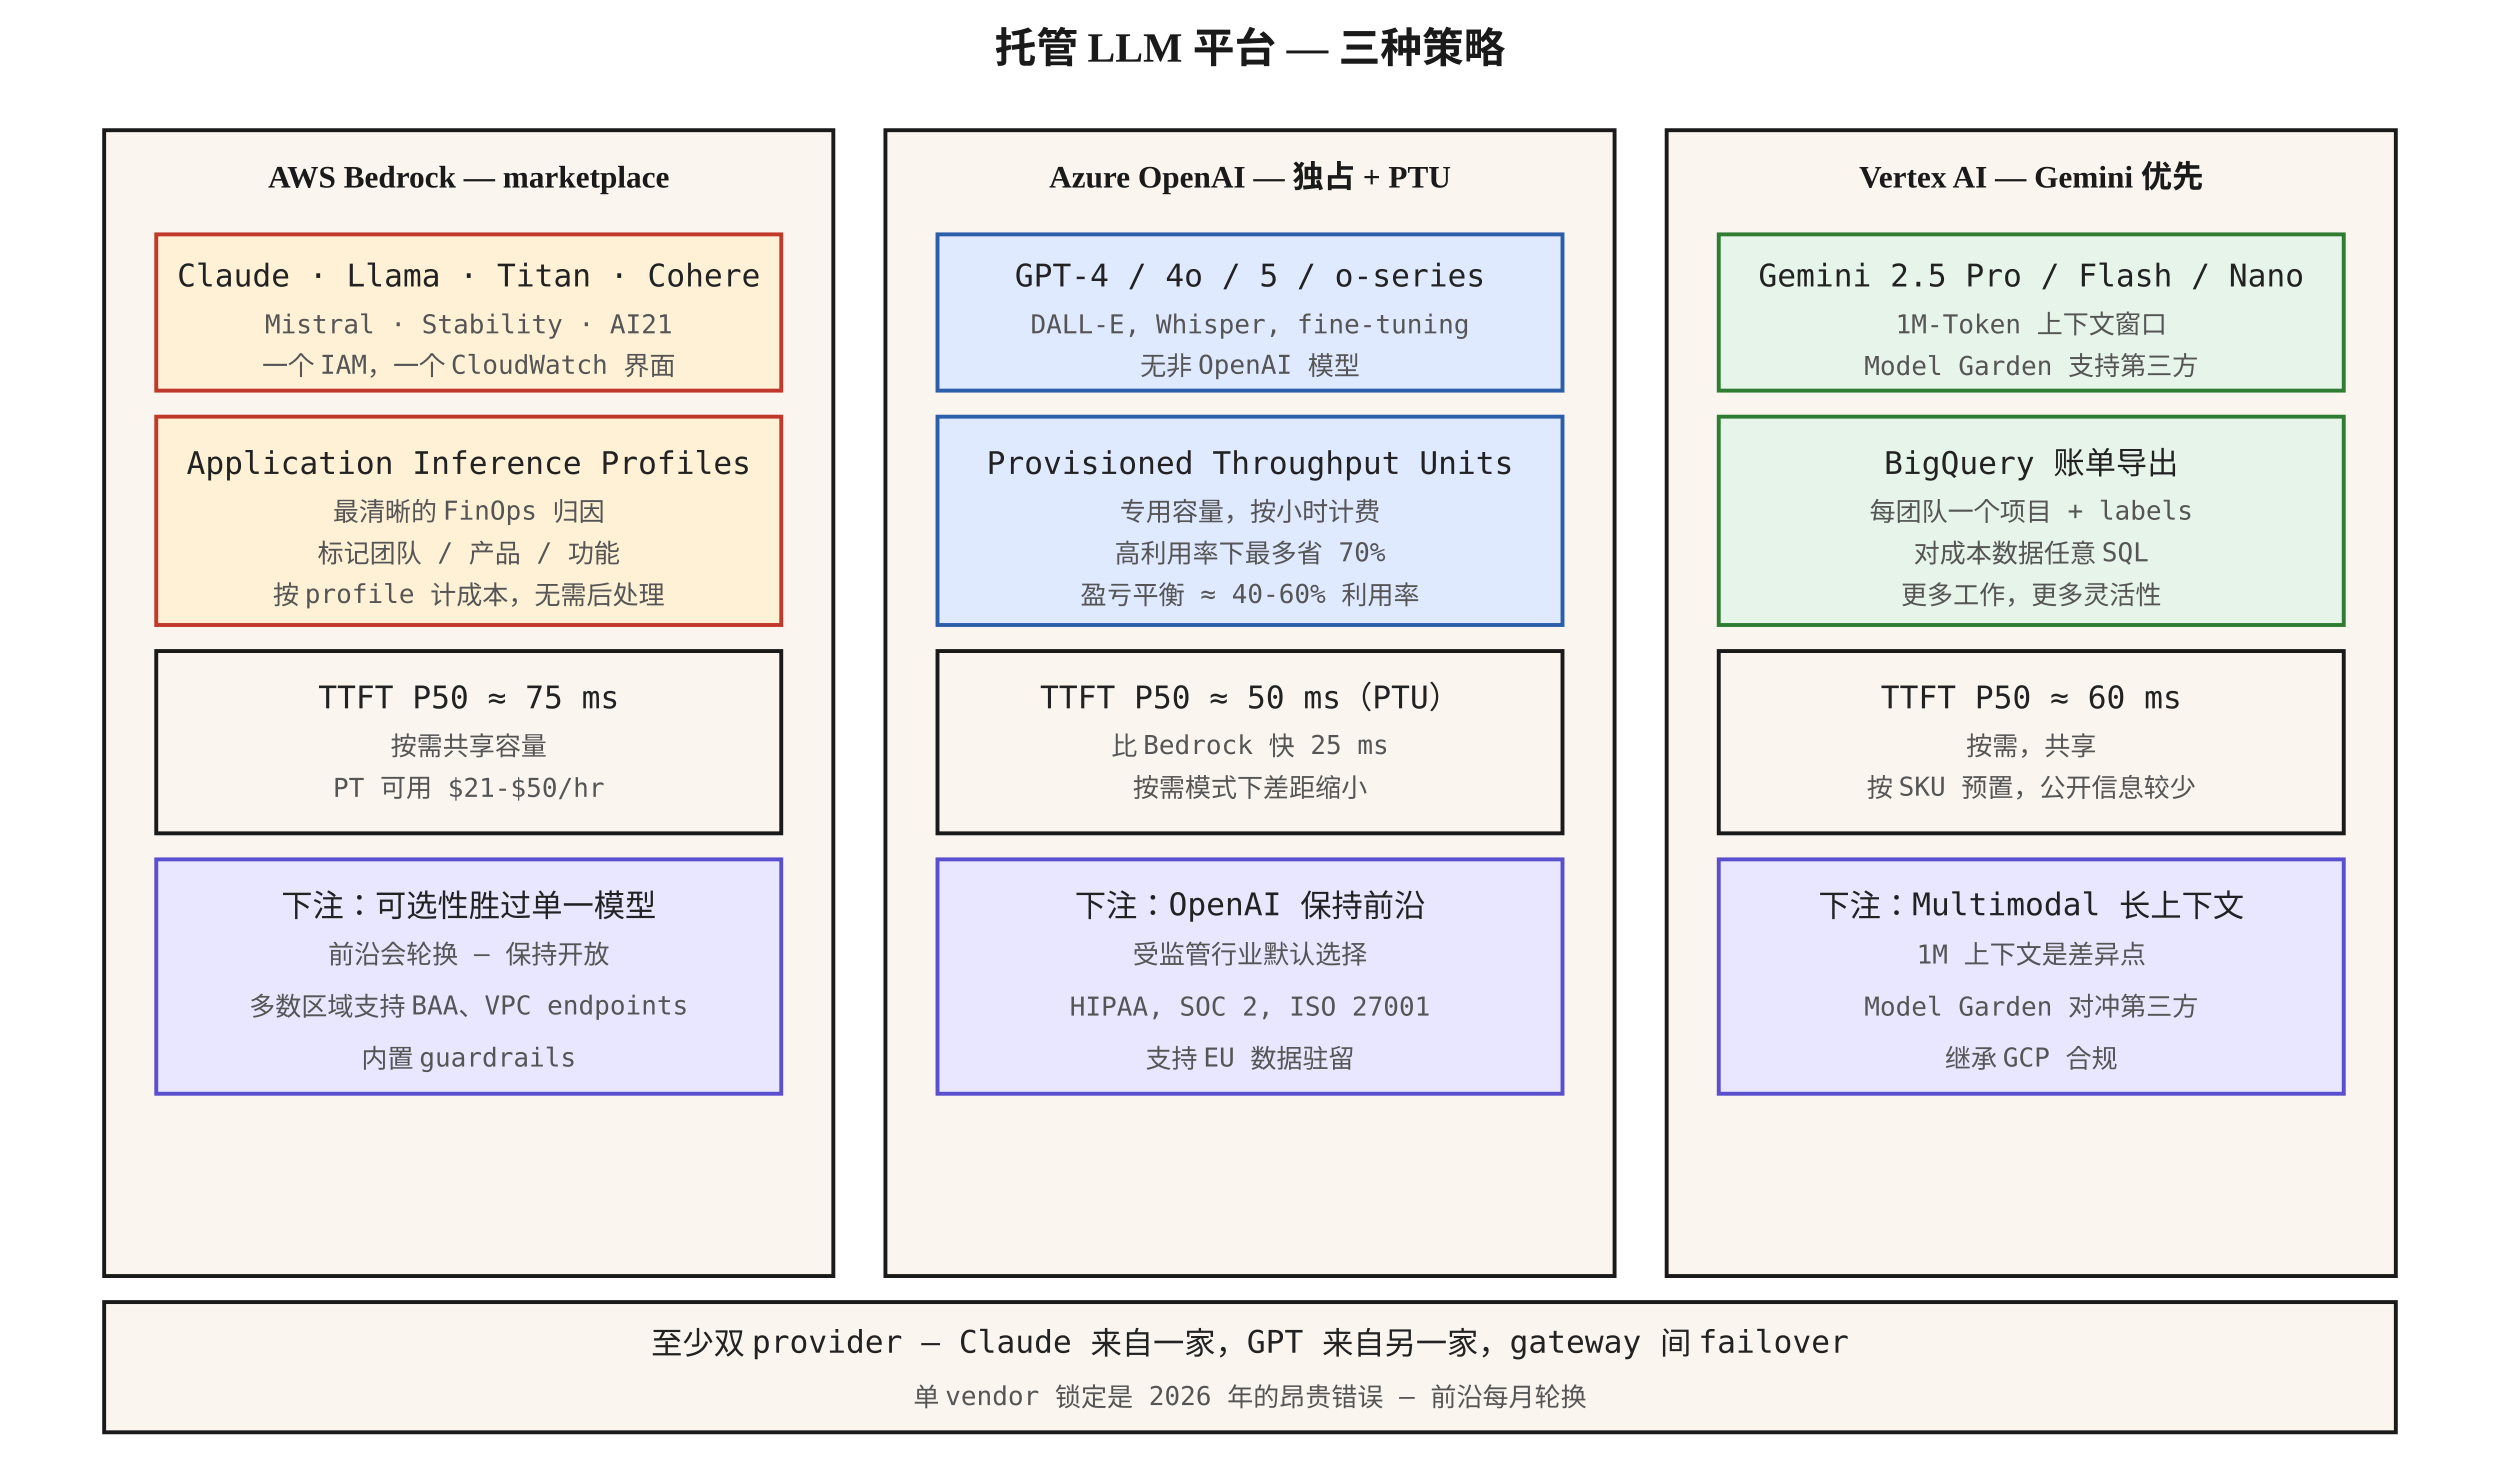
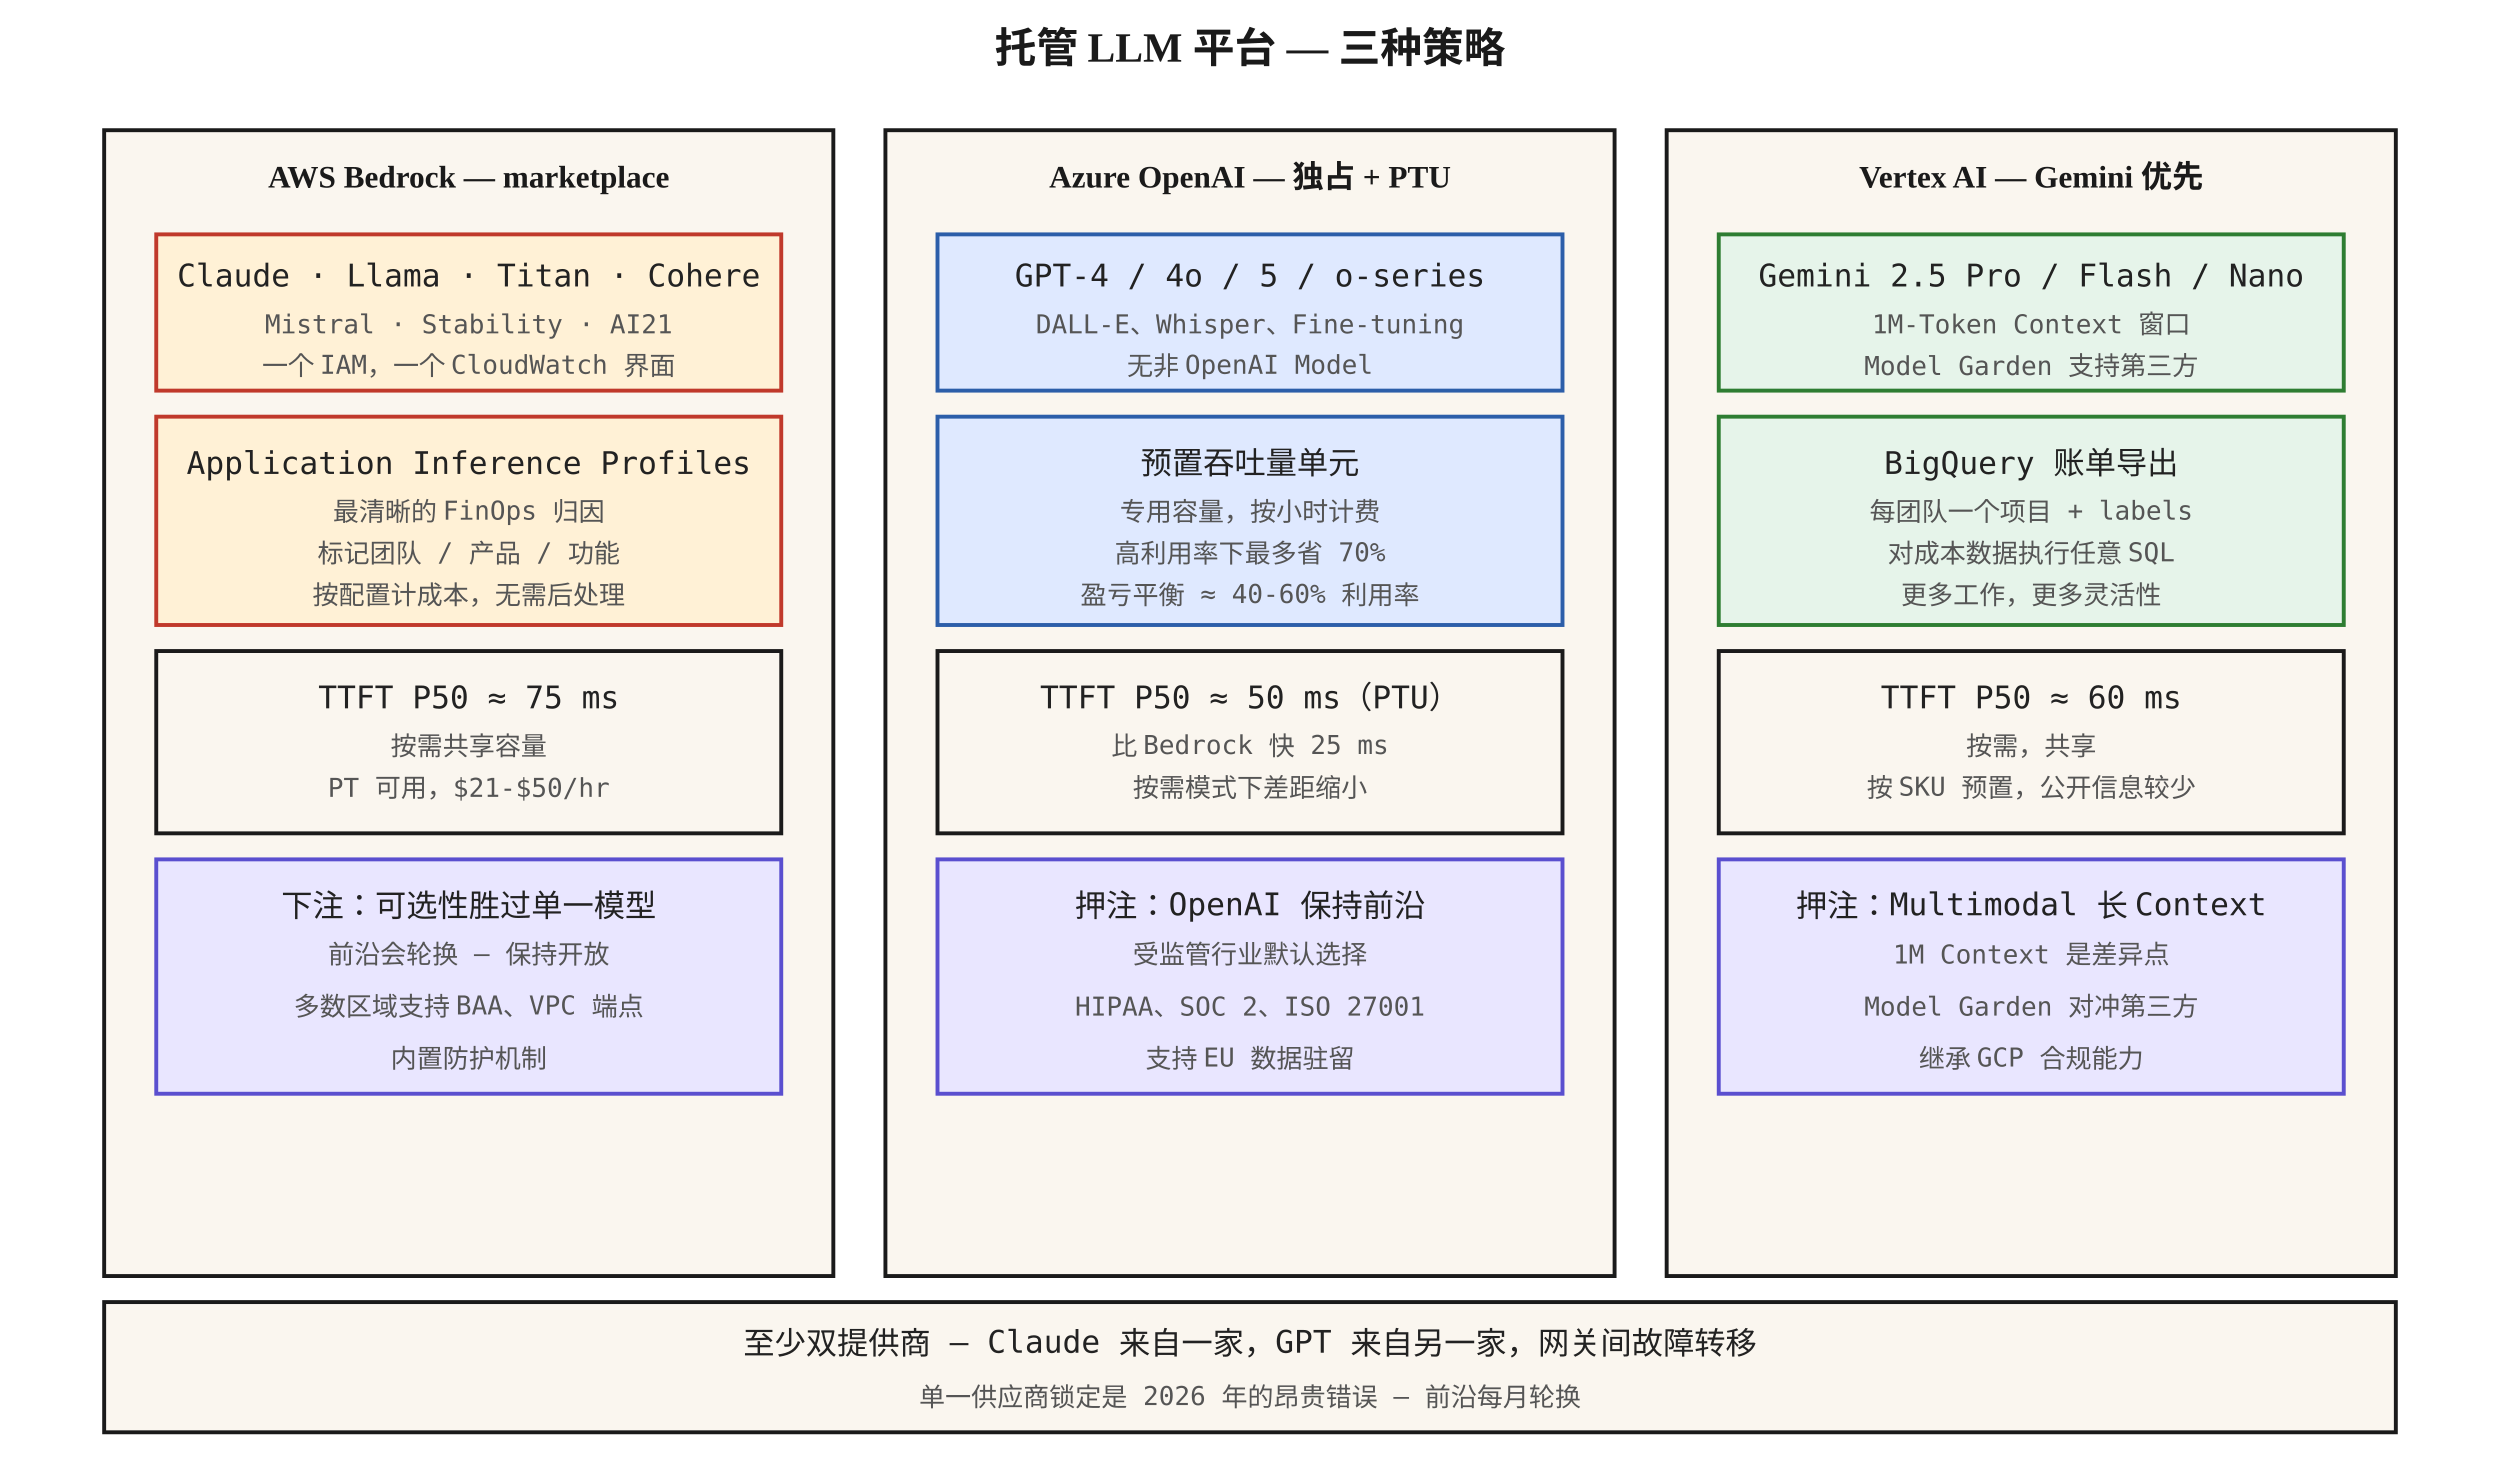
<svg xmlns="http://www.w3.org/2000/svg" viewBox="0 0 960 560" font-family="Georgia, 'Times New Roman', serif">
  <defs>
    <style>
      .box { fill: #faf6ef; stroke: #1a1a1a; stroke-width: 1.5; }
      .aws { fill: #fff1d6; stroke: #c0392b; stroke-width: 1.5; }
      .az { fill: #dfe9ff; stroke: #2c5ea9; stroke-width: 1.5; }
      .gcp { fill: #e6f4ea; stroke: #2e7d32; stroke-width: 1.5; }
      .dsk { fill: #e9e6ff; stroke: #5a4fcf; stroke-width: 1.5; }
      .title { font-size: 16px; font-weight: 700; fill: #1a1a1a; }
      .head { font-size: 12px; font-weight: 700; fill: #1a1a1a; }
      .step { font-size: 12px; font-family: 'Menlo', monospace; fill: #222; }
      .small { font-size: 10px; font-family: 'Menlo', monospace; fill: #555; }
      .caption { font-size: 11px; fill: #555; font-style: italic; }
    </style>
  </defs>
  <text x="480" y="24" text-anchor="middle" class="title">托管 LLM 平台 — 三种策略</text>
  <rect x="40" y="50" width="280" height="440" class="box" />
  <text x="180" y="72" text-anchor="middle" class="head">AWS Bedrock — marketplace</text>
  <rect x="60" y="90" width="240" height="60" class="aws" />
  <text x="180" y="110" text-anchor="middle" class="step">Claude · Llama · Titan · Cohere</text>
  <text x="180" y="128" text-anchor="middle" class="small">Mistral · Stability · AI21</text>
  <text x="180" y="144" text-anchor="middle" class="small">一个 IAM，一个 CloudWatch 界面</text>
  <rect x="60" y="160" width="240" height="80" class="aws" />
  <text x="180" y="182" text-anchor="middle" class="step">Application Inference Profiles</text>
  <text x="180" y="200" text-anchor="middle" class="small">最清晰的 FinOps 归因</text>
  <text x="180" y="216" text-anchor="middle" class="small">标记团队 / 产品 / 功能</text>
-   <text x="180" y="232" text-anchor="middle" class="small">按 profile 计成本，无需后处理</text>
+   <text x="180" y="232" text-anchor="middle" class="small">按配置计成本，无需后处理</text>
  <rect x="60" y="250" width="240" height="70" class="box" />
  <text x="180" y="272" text-anchor="middle" class="step">TTFT P50 ≈ 75 ms</text>
  <text x="180" y="290" text-anchor="middle" class="small">按需共享容量</text>
-   <text x="180" y="306" text-anchor="middle" class="small">PT 可用 $21-$50/hr</text>
+   <text x="180" y="306" text-anchor="middle" class="small">PT 可用，$21-$50/hr</text>
  <rect x="60" y="330" width="240" height="90" class="dsk" />
  <text x="180" y="352" text-anchor="middle" class="step">下注：可选性胜过单一模型</text>
  <text x="180" y="370" text-anchor="middle" class="small">前沿会轮换 — 保持开放</text>
-   <text x="180" y="390" text-anchor="middle" class="small">多数区域支持 BAA、VPC endpoints</text>
-   <text x="180" y="410" text-anchor="middle" class="small">内置 guardrails</text>
+   <text x="180" y="390" text-anchor="middle" class="small">多数区域支持 BAA、VPC 端点</text>
+   <text x="180" y="410" text-anchor="middle" class="small">内置防护机制</text>
  <rect x="340" y="50" width="280" height="440" class="box" />
  <text x="480" y="72" text-anchor="middle" class="head">Azure OpenAI — 独占 + PTU</text>
  <rect x="360" y="90" width="240" height="60" class="az" />
  <text x="480" y="110" text-anchor="middle" class="step">GPT-4 / 4o / 5 / o-series</text>
-   <text x="480" y="128" text-anchor="middle" class="small">DALL-E, Whisper, fine-tuning</text>
-   <text x="480" y="144" text-anchor="middle" class="small">无非 OpenAI 模型</text>
+   <text x="480" y="128" text-anchor="middle" class="small">DALL-E、Whisper、Fine-tuning</text>
+   <text x="480" y="144" text-anchor="middle" class="small">无非 OpenAI Model</text>
  <rect x="360" y="160" width="240" height="80" class="az" />
-   <text x="480" y="182" text-anchor="middle" class="step">Provisioned Throughput Units</text>
+   <text x="480" y="182" text-anchor="middle" class="step">预置吞吐量单元</text>
  <text x="480" y="200" text-anchor="middle" class="small">专用容量，按小时计费</text>
  <text x="480" y="216" text-anchor="middle" class="small">高利用率下最多省 70%</text>
  <text x="480" y="232" text-anchor="middle" class="small">盈亏平衡 ≈ 40-60% 利用率</text>
  <rect x="360" y="250" width="240" height="70" class="box" />
  <text x="480" y="272" text-anchor="middle" class="step">TTFT P50 ≈ 50 ms（PTU）</text>
  <text x="480" y="290" text-anchor="middle" class="small">比 Bedrock 快 25 ms</text>
  <text x="480" y="306" text-anchor="middle" class="small">按需模式下差距缩小</text>
  <rect x="360" y="330" width="240" height="90" class="dsk" />
-   <text x="480" y="352" text-anchor="middle" class="step">下注：OpenAI 保持前沿</text>
+   <text x="480" y="352" text-anchor="middle" class="step">押注：OpenAI 保持前沿</text>
  <text x="480" y="370" text-anchor="middle" class="small">受监管行业默认选择</text>
-   <text x="480" y="390" text-anchor="middle" class="small">HIPAA, SOC 2, ISO 27001</text>
+   <text x="480" y="390" text-anchor="middle" class="small">HIPAA、SOC 2、ISO 27001</text>
  <text x="480" y="410" text-anchor="middle" class="small">支持 EU 数据驻留</text>
  <rect x="640" y="50" width="280" height="440" class="box" />
  <text x="780" y="72" text-anchor="middle" class="head">Vertex AI — Gemini 优先</text>
  <rect x="660" y="90" width="240" height="60" class="gcp" />
  <text x="780" y="110" text-anchor="middle" class="step">Gemini 2.5 Pro / Flash / Nano</text>
-   <text x="780" y="128" text-anchor="middle" class="small">1M-Token 上下文窗口</text>
+   <text x="780" y="128" text-anchor="middle" class="small">1M-Token Context 窗口</text>
  <text x="780" y="144" text-anchor="middle" class="small">Model Garden 支持第三方</text>
  <rect x="660" y="160" width="240" height="80" class="gcp" />
  <text x="780" y="182" text-anchor="middle" class="step">BigQuery 账单导出</text>
  <text x="780" y="200" text-anchor="middle" class="small">每团队一个项目 + labels</text>
-   <text x="780" y="216" text-anchor="middle" class="small">对成本数据任意 SQL</text>
+   <text x="780" y="216" text-anchor="middle" class="small">对成本数据执行任意 SQL</text>
  <text x="780" y="232" text-anchor="middle" class="small">更多工作，更多灵活性</text>
  <rect x="660" y="250" width="240" height="70" class="box" />
  <text x="780" y="272" text-anchor="middle" class="step">TTFT P50 ≈ 60 ms</text>
  <text x="780" y="290" text-anchor="middle" class="small">按需，共享</text>
  <text x="780" y="306" text-anchor="middle" class="small">按 SKU 预置，公开信息较少</text>
  <rect x="660" y="330" width="240" height="90" class="dsk" />
-   <text x="780" y="352" text-anchor="middle" class="step">下注：Multimodal 长上下文</text>
-   <text x="780" y="370" text-anchor="middle" class="small">1M 上下文是差异点</text>
+   <text x="780" y="352" text-anchor="middle" class="step">押注：Multimodal 长 Context</text>
+   <text x="780" y="370" text-anchor="middle" class="small">1M Context 是差异点</text>
  <text x="780" y="390" text-anchor="middle" class="small">Model Garden 对冲第三方</text>
-   <text x="780" y="410" text-anchor="middle" class="small">继承 GCP 合规</text>
+   <text x="780" y="410" text-anchor="middle" class="small">继承 GCP 合规能力</text>
  <rect x="40" y="500" width="880" height="50" class="box" />
-   <text x="480" y="520" text-anchor="middle" class="step">至少双 provider — Claude 来自一家，GPT 来自另一家，gateway 间 failover</text>
-   <text x="480" y="540" text-anchor="middle" class="small">单 vendor 锁定是 2026 年的昂贵错误 — 前沿每月轮换</text>
+   <text x="480" y="520" text-anchor="middle" class="step">至少双提供商 — Claude 来自一家，GPT 来自另一家，网关间故障转移</text>
+   <text x="480" y="540" text-anchor="middle" class="small">单一供应商锁定是 2026 年的昂贵错误 — 前沿每月轮换</text>
</svg>
